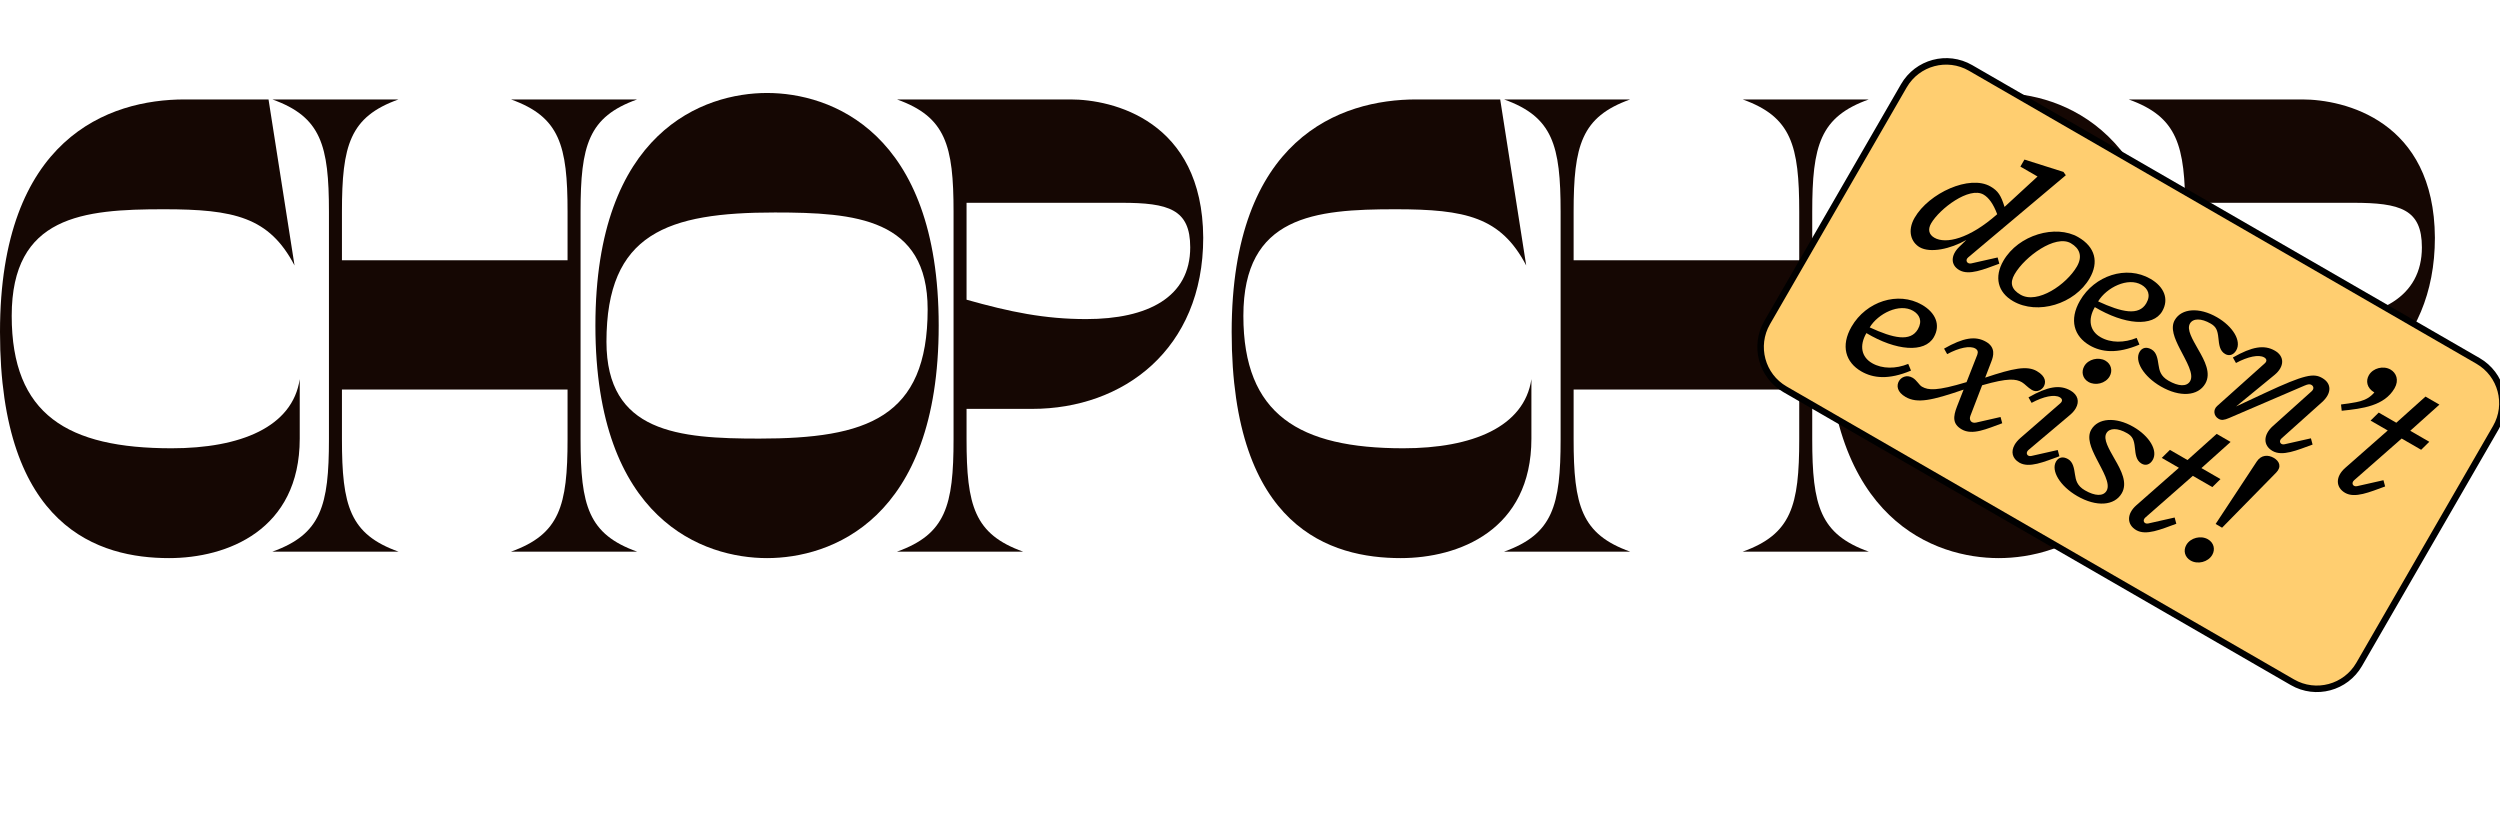
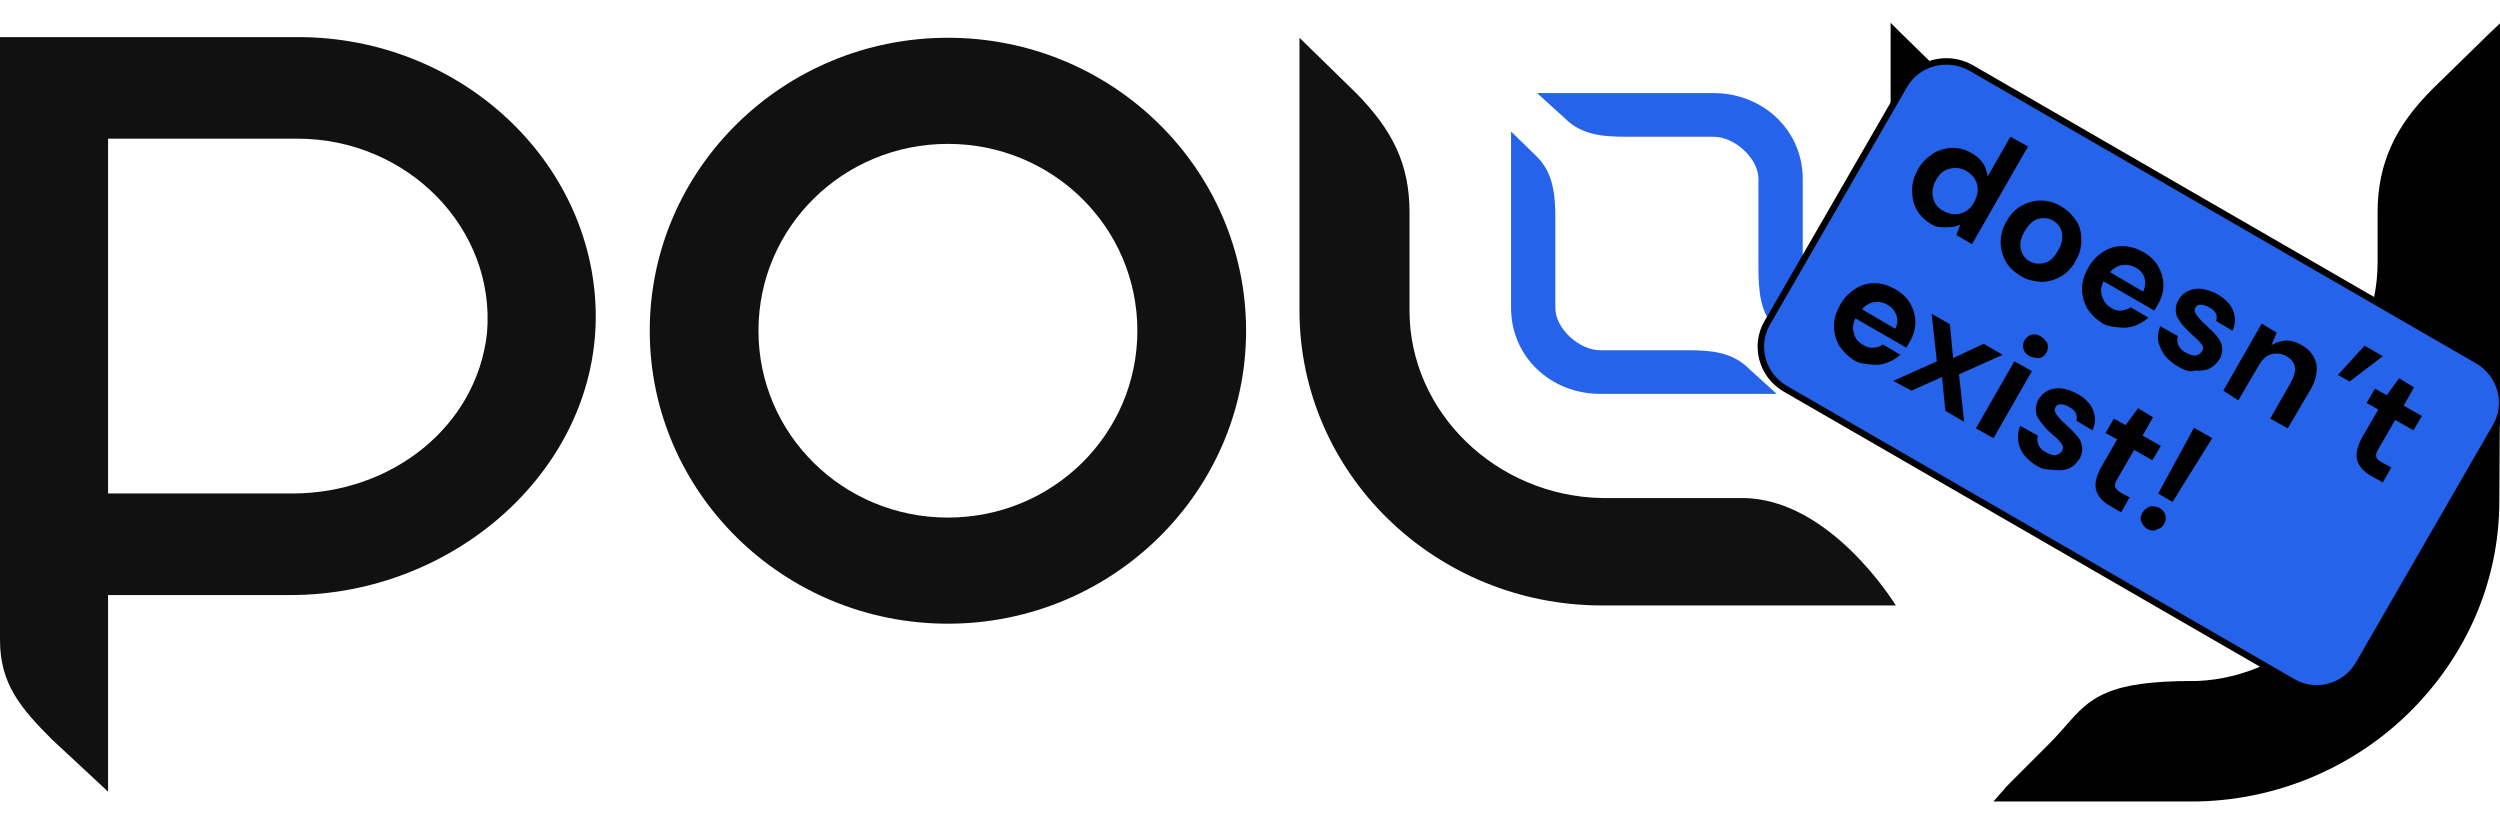
- <svg xmlns="http://www.w3.org/2000/svg" width="384" height="126" viewBox="0 0 384 126" fill="none">
-   <path d="M26.365 68.856C10.386 68.856 1.798 63.696 1.798 48.514C1.798 33.134 12.783 32.142 25.167 32.142C35.953 32.142 41.346 33.333 45.24 40.775L41.246 15.273H28.363C16.678 15.273 0 21.227 0 50.995C0 81.16 15.28 85.725 25.966 85.725C34.854 85.725 46.039 81.458 46.039 67.368V58.239C44.941 65.582 36.951 68.856 26.365 68.856Z" fill="#150703" />
-   <path d="M89.175 67.467V32.539C89.175 22.318 90.373 17.952 97.863 15.273H78.489C85.979 17.952 87.177 22.318 87.177 32.539V39.981H52.523V32.539C52.523 22.318 53.721 17.952 61.212 15.273H41.837C49.327 17.952 50.526 22.318 50.526 32.539V67.467C50.526 77.688 49.327 82.054 41.837 84.733H61.212C53.721 82.054 52.523 77.688 52.523 67.467V59.827H87.177V67.467C87.177 77.688 85.979 82.054 78.489 84.733H97.863C90.373 82.054 89.175 77.688 89.175 67.467Z" fill="#150703" />
-   <path d="M117.819 14.281C108.132 14.281 91.454 20.135 91.454 50.003C91.454 79.97 108.132 85.725 117.819 85.725C127.506 85.725 144.184 79.97 144.184 50.003C144.184 20.135 127.506 14.281 117.819 14.281ZM116.621 67.368C104.237 67.368 93.152 66.475 93.152 52.484C93.152 35.813 102.539 32.638 119.018 32.638C131.401 32.638 142.487 33.531 142.487 47.522C142.487 64.192 133.099 67.368 116.621 67.368Z" fill="#150703" />
-   <path d="M184.815 36.508C184.716 18.448 170.834 15.273 164.442 15.273H137.777C145.267 17.952 146.466 22.318 146.466 32.539V67.467C146.466 77.688 145.267 82.054 137.777 84.733H157.152C149.662 82.054 148.463 77.688 148.463 67.467V62.803H158.55C172.532 62.803 184.815 53.674 184.815 36.508ZM182.818 37.996C182.818 45.637 176.327 49.011 166.839 49.011C160.447 49.011 155.154 47.919 148.463 46.034V31.149H172.232C179.522 31.149 182.818 32.142 182.818 37.996Z" fill="#150703" />
-   <path d="M215.55 68.856C199.571 68.856 190.982 63.696 190.982 48.514C190.982 33.134 201.968 32.142 214.352 32.142C225.137 32.142 230.53 33.333 234.425 40.775L230.43 15.273H217.547C205.863 15.273 189.185 21.227 189.185 50.995C189.185 81.16 204.465 85.725 215.15 85.725C224.039 85.725 235.224 81.458 235.224 67.368V58.239C234.126 65.582 226.136 68.856 215.55 68.856Z" fill="#150703" />
-   <path d="M278.359 67.467V32.539C278.359 22.318 279.558 17.952 287.048 15.273H267.674C275.164 17.952 276.362 22.318 276.362 32.539V39.981H241.708V32.539C241.708 22.318 242.906 17.952 250.396 15.273H231.022C238.512 17.952 239.71 22.318 239.71 32.539V67.467C239.71 77.688 238.512 82.054 231.022 84.733H250.396C242.906 82.054 241.708 77.688 241.708 67.467V59.827H276.362V67.467C276.362 77.688 275.164 82.054 267.674 84.733H287.048C279.558 82.054 278.359 77.688 278.359 67.467Z" fill="#150703" />
-   <path d="M307.004 14.281C297.317 14.281 280.639 20.135 280.639 50.003C280.639 79.97 297.317 85.725 307.004 85.725C316.691 85.725 333.369 79.97 333.369 50.003C333.369 20.135 316.691 14.281 307.004 14.281ZM305.805 67.368C293.422 67.368 282.336 66.475 282.336 52.484C282.336 35.813 291.724 32.638 308.202 32.638C320.586 32.638 331.671 33.531 331.671 47.522C331.671 64.192 322.284 67.368 305.805 67.368Z" fill="#150703" />
-   <path d="M374 36.508C373.9 18.448 360.018 15.273 353.627 15.273H326.962C334.452 17.952 335.65 22.318 335.65 32.539V67.467C335.65 77.688 334.452 82.054 326.962 84.733H346.336C338.846 82.054 337.648 77.688 337.648 67.467V62.803H347.735C361.716 62.803 374 53.674 374 36.508ZM372.003 37.996C372.003 45.637 365.511 49.011 356.024 49.011C349.632 49.011 344.339 47.919 337.648 46.034V31.149H361.417C368.707 31.149 372.003 32.142 372.003 37.996Z" fill="#150703" />
-   <rect x="296.183" y="6.683" width="105" height="57" rx="7.5" transform="rotate(30 296.183 6.68301)" fill="#FFCE70" stroke="black" />
-   <path d="M294.864 37.976C296.485 38.912 299.6 38.248 302.025 36.856L300.924 37.932C299.612 39.216 299.592 40.706 300.943 41.486C302.452 42.357 304.701 41.374 307.094 40.504L306.837 39.545L302.799 40.456C302.173 40.605 301.779 39.987 302.306 39.541L317.31 26.918L316.945 26.406L310.955 24.509L310.331 25.59L312.965 27.111L307.898 31.781C307.351 30.024 306.915 29.322 305.744 28.646C302.524 26.787 296.271 29.662 294.087 33.445C292.891 35.516 293.603 37.248 294.864 37.976ZM297.118 36.515C296.285 36.034 296.076 35.253 296.622 34.307C297.909 32.078 302.462 28.612 304.668 29.886C305.456 30.341 306.168 31.293 306.77 32.901C302.477 36.697 298.874 37.529 297.118 36.515Z" fill="black" />
-   <path d="M309.213 46.26C312.973 48.431 318.679 46.712 320.98 42.727C322.384 40.295 321.872 37.958 319.215 36.424C315.77 34.435 310.036 36.047 307.722 40.055C306.279 42.555 306.849 44.895 309.213 46.26ZM310.356 45.269C308.96 44.463 308.671 43.456 309.438 42.127C311.024 39.38 315.712 35.992 318.076 37.357C319.45 38.15 319.912 39.378 319.015 40.931C317.416 43.701 312.945 46.764 310.356 45.269Z" fill="black" />
-   <path d="M320.981 53.055C322.783 54.095 325.164 54.389 328.618 52.931L328.191 51.903C326.304 52.675 324.217 52.702 322.641 51.791C320.998 50.843 320.647 49.109 321.765 47.173C326.32 49.892 330.701 50.26 332.118 47.806C333.21 45.914 332.38 44.024 330.308 42.828C326.615 40.696 321.719 42.312 319.483 46.185C317.78 49.135 318.572 51.664 320.981 53.055ZM322.272 46.295C323.565 44.159 326.843 42.538 328.937 43.748C329.927 44.319 330.403 45.315 329.675 46.576C328.531 48.557 325.899 47.968 322.272 46.295Z" fill="black" />
-   <path d="M331.906 59.362C334.834 61.052 337.618 60.858 338.736 58.922C339.659 57.323 338.654 55.422 337.662 53.709C336.757 52.105 335.844 50.618 336.377 49.695C336.845 48.884 338.093 48.854 339.557 49.699C340.39 50.18 340.626 50.707 340.75 51.949C340.855 52.91 340.925 53.881 341.781 54.375C342.411 54.739 343.077 54.523 343.493 53.803C344.325 52.361 342.967 50.137 340.535 48.733C337.788 47.147 335.085 47.357 334.045 49.158C333.33 50.397 334.026 52 334.828 53.574C335.829 55.532 337.03 57.457 336.406 58.538C335.886 59.438 334.586 59.349 333.078 58.477C331.839 57.763 331.682 56.891 331.547 56.033C331.406 55.081 331.265 54.129 330.477 53.674C329.712 53.232 329.027 53.377 328.637 54.053C327.831 55.449 329.227 57.815 331.906 59.362Z" fill="black" />
-   <path d="M349.063 69.268C350.571 70.139 352.82 69.155 355.214 68.286L354.957 67.327L350.919 68.237C350.292 68.386 349.943 67.795 350.448 67.336L356.665 61.768C358.168 60.414 358.165 58.911 356.701 58.066C355.395 57.312 354.069 57.477 347.861 60.378L343.463 62.432L349.392 57.569C350.901 56.308 350.937 54.738 349.428 53.867C347.784 52.918 345.925 53.226 342.97 54.912L343.444 55.756C345.274 54.771 346.949 54.417 347.782 54.898C348.165 55.119 348.26 55.474 347.842 55.834L340.567 62.351C339.903 62.929 340.009 63.89 340.774 64.332C341.202 64.579 341.612 64.545 342.413 64.198L353.951 59.24C354.549 58.985 354.794 58.977 355.042 59.12C355.357 59.302 355.484 59.705 355.089 60.078L349.106 65.45C347.603 66.804 347.599 68.423 349.063 69.268Z" fill="black" />
-   <path d="M359.685 63.091C362.873 62.77 366.242 62.343 367.802 59.641C368.53 58.38 368.061 57.269 367.182 56.762C366.102 56.138 364.507 56.508 363.857 57.634C363.363 58.49 363.529 59.606 364.7 60.282C363.422 61.767 361.92 61.77 359.58 62.13L359.685 63.091Z" fill="black" />
-   <path d="M360.205 75.701C361.714 76.572 363.963 75.588 366.356 74.719L366.099 73.76L362.061 74.671C361.434 74.819 361.086 74.228 361.591 73.769L368.895 67.358L371.889 69.087L373.14 67.857L370.213 66.167L374.694 62.15L372.555 60.914L368.073 64.932L365.371 63.372L364.121 64.602L366.756 66.123L360.225 71.87C358.7 73.211 358.741 74.856 360.205 75.701Z" fill="black" />
-   <path d="M285.895 57.046C287.696 58.086 290.078 58.381 293.532 56.922L293.105 55.895C291.218 56.667 289.131 56.693 287.555 55.783C285.911 54.834 285.561 53.101 286.679 51.164C291.233 53.884 295.614 54.252 297.031 51.797C298.123 49.906 297.293 48.016 295.222 46.82C291.529 44.688 286.633 46.304 284.397 50.177C282.694 53.127 283.486 55.655 285.895 57.046ZM287.186 50.286C288.479 48.151 291.756 46.53 293.85 47.739C294.841 48.311 295.317 49.307 294.589 50.568C293.445 52.549 290.813 51.96 287.186 50.286Z" fill="black" />
-   <path d="M312.857 57.001C311.348 56.13 309.237 56.563 304.922 58.005L305.875 55.522C306.192 54.714 306.575 53.374 305.066 52.503C303.422 51.554 301.564 51.862 298.608 53.548L299.082 54.392C300.912 53.407 302.587 53.053 303.42 53.535C303.758 53.73 303.879 54.04 303.713 54.484L302.062 58.695C297.483 60.074 296.197 59.962 295.206 59.39C294.756 59.13 294.427 58.4 293.774 58.023C292.851 57.489 292.007 57.963 291.682 58.526C291.279 59.224 291.371 60.208 292.7 60.975C294.501 62.015 296.78 61.499 301.609 59.844L300.604 62.416C299.971 64.032 299.905 65.135 301.323 65.954C302.967 66.903 305.149 65.881 307.542 65.011L307.285 64.052L303.518 64.909C302.798 65.064 302.388 64.527 302.662 63.844L304.456 59.176C308.45 58.03 309.653 58.184 310.576 58.717C311.026 58.977 311.459 59.527 312.112 59.904C312.9 60.359 313.654 59.833 313.914 59.383C314.278 58.752 314.276 57.82 312.857 57.001Z" fill="black" />
-   <path d="M320.783 58.665C321.841 59.276 323.401 58.916 324.038 57.812C324.532 56.957 324.291 55.917 323.39 55.397C322.332 54.786 320.76 55.169 320.149 56.228C319.642 57.106 319.882 58.145 320.783 58.665ZM310.173 71.063C311.681 71.934 313.93 70.951 316.324 70.081L316.067 69.122L312.028 70.033C311.402 70.182 311.053 69.59 311.558 69.131L318 63.694C318.356 63.389 318.645 63.045 318.84 62.707C319.425 61.694 319.184 60.654 318.036 59.992C316.392 59.042 314.533 59.35 311.578 61.037L312.052 61.88C313.881 60.895 315.557 60.542 316.39 61.023C316.773 61.244 316.868 61.599 316.45 61.958L310.306 67.297C309.936 67.624 309.648 67.968 309.453 68.306C308.842 69.364 309.069 70.426 310.173 71.063Z" fill="black" />
-   <path d="M319.076 76.203C322.003 77.893 324.787 77.699 325.905 75.763C326.828 74.164 325.824 72.263 324.831 70.55C323.926 68.946 323.013 67.459 323.546 66.535C324.014 65.725 325.263 65.695 326.726 66.54C327.559 67.021 327.796 67.548 327.919 68.79C328.024 69.751 328.094 70.722 328.95 71.216C329.58 71.58 330.246 71.364 330.662 70.643C331.494 69.202 330.136 66.978 327.704 65.573C324.957 63.987 322.254 64.198 321.214 65.999C320.499 67.238 321.195 68.84 321.997 70.415C322.998 72.373 324.199 74.297 323.575 75.378C323.055 76.279 321.756 76.189 320.247 75.318C319.008 74.603 318.851 73.732 318.716 72.874C318.575 71.921 318.435 70.969 317.646 70.514C316.881 70.073 316.197 70.218 315.807 70.893C315.001 72.289 316.396 74.656 319.076 76.203Z" fill="black" />
-   <path d="M328.131 81.431C329.64 82.302 331.889 81.319 334.282 80.45L334.025 79.491L329.987 80.401C329.361 80.55 329.012 79.958 329.517 79.499L336.821 73.089L339.816 74.818L341.066 73.588L338.139 71.898L342.62 67.88L340.481 66.645L336 70.663L333.298 69.103L332.047 70.333L334.682 71.854L328.152 77.6C326.627 78.942 326.668 80.587 328.131 81.431Z" fill="black" />
-   <path d="M340.32 80.483L341.311 81.055L349.624 72.585C350.505 71.682 350.103 70.82 349.247 70.326C348.391 69.832 347.33 69.849 346.652 70.869L340.32 80.483ZM336.477 86.1C337.558 86.724 339.153 86.354 339.803 85.228C340.297 84.372 340.043 83.355 339.142 82.835C338.062 82.211 336.467 82.581 335.817 83.707C335.323 84.563 335.576 85.58 336.477 86.1Z" fill="black" />
+ <svg xmlns="http://www.w3.org/2000/svg" version="1.1" id="Layer_1" x="0px" y="0px" viewBox="0 0 384 126" style="enable-background:new 0 0 384 126;" xml:space="preserve">
+   <style type="text/css">
+ 	.st0{fill:#111111;}
+ 	.st1{fill:#2563EB;}
+ 	.st2{fill:#2563EB;stroke:#000000;}
+ </style>
+   <g>
+     <path class="st0" d="M199.6,47.7c0,25,20.8,45.3,46.5,45.3h45.1c0,0-10-16.5-23.6-16.5c-13.6,0-21.5,0-21.5,0   c-16.3-0.3-29.6-13.2-29.6-28.8V32.6c0-7.4-2.6-12.6-8.2-18.3l-8.7-8.5V47.7z" />
+     <path d="M382.4,5.1l-8.7,8.5l0,0l0,0c-2.9,2.9-5,5.7-6.4,8.8c-1.4,3.1-2.1,6.4-2.1,10.2v7.7c0,14.9-12.4,27.2-28,27.8   c-15.5-0.6-28-13-28-27.8v-7.7c0-3.8-0.7-7.1-2.1-10.2c-1.4-3.1-3.5-5.9-6.4-8.8l0,0l0,0L292,5.1l-0.7,0.7h0l0.7-0.7l-1.6-1.6v2.2   v34.6c0,12.7,5.2,24.1,13.7,32.5c8.5,8.3,20.1,13.6,33,13.7l0,0l0,0c10.4-0.1,20-3.6,27.8-9.2c-0.3,14.3-12.9,26.7-27.4,27.3v0   l-0.6,0c-6.5,0-10.5,0.6-13.3,1.8c-2.9,1.2-4.5,3-6.4,5.2c-0.8,0.9-1.6,1.8-2.7,2.9c-3.1,3.1-4.8,4.8-5.8,5.8   c-0.5,0.5-0.8,0.8-0.9,1c-0.1,0.1-0.1,0.1-0.2,0.2c0,0,0,0,0,0c0,0,0,0,0,0c0,0,0,0,0,0c0,0,0,0,0,0c0,0,0,0,0,0v0l-1.4,1.6h2.1h28   h0.7h0.7l0,0c12.6-0.3,24.1-5.5,32.4-13.7c8.5-8.4,13.8-19.8,13.8-32.5h0l0.2-34.9h0c0-0.5,0-1,0-1.5V5.7V3.5L382.4,5.1z    M337,105.6L337,105.6L337,105.6L337,105.6z M365.7,76.8l0.2,0v0L365.7,76.8L365.7,76.8z M337.6,105.6L337.6,105.6L337.6,105.6   L337.6,105.6z M307.7,121.6L307.7,121.6C307.7,121.5,307.7,121.5,307.7,121.6z M307.9,121.7C307.9,121.7,307.9,121.7,307.9,121.7   L307.9,121.7z M382.8,76.8L382.8,76.8L382.8,76.8L382.8,76.8z M383,41.8L383,41.8L383,41.8L383,41.8z" />
+     <path class="st0" d="M45.8,5.7H0v92.6c0,6.7,3.1,10.4,8,15.3l8.6,8V91.4h28c25.5,0,47.4-19.7,46.9-43.6C91,24.7,70.7,5.7,45.8,5.7z    M44.9,75.8H16.6V21.3h29.1c16.9,0,30.5,13.8,29.1,29.9C73.2,65.5,60.2,75.8,44.9,75.8z" />
+     <path class="st0" d="M145.6,95.8c25.2,0,45.8-20.2,45.8-45c0-24.8-20.5-45-45.8-45s-45.8,20.2-45.8,45   C99.8,75.6,120.3,95.8,145.6,95.8z M145.6,22.1c16.1,0,29.1,12.8,29.1,28.7s-13,28.7-29.1,28.7s-29.1-12.8-29.1-28.7   S129.5,22.1,145.6,22.1z" />
+     <path class="st1" d="M232.1,47.3c0,7.5,6.1,13.2,13.7,13.2h27.1l-4.3-3.9c-2.5-2.5-5.7-2.8-9.3-2.8h-13.5c-3.2,0-6.9-3.3-6.9-6.5   V33.6c0-3.6-0.3-7-2.8-9.5l-4-3.9V47.3z" />
+     <path class="st1" d="M276.9,27.5c0-7.5-6.1-13.2-13.7-13.2h-27.1l4.3,3.9c2.5,2.5,5.7,2.8,9.3,2.8h13.5c3.2,0,6.9,3.3,6.9,6.5v13.7   c0,3.6,0.3,7,2.8,9.5l4,3.9V27.5z" />
+   </g>
+   <path class="st2" d="M302.7,10.4l77.9,45c3.6,2.1,4.8,6.7,2.7,10.2l-21,36.4c-2.1,3.6-6.7,4.8-10.2,2.7l-77.9-45  c-3.6-2.1-4.8-6.7-2.7-10.2l21-36.4C294.5,9.6,299.1,8.4,302.7,10.4z" />
+   <g>
+     <path d="M296.6,34.4c-1-0.6-1.7-1.3-2.2-2.2c-0.5-0.9-0.7-1.9-0.7-3c0-1.1,0.3-2.1,0.9-3.2s1.4-1.8,2.3-2.4   c0.9-0.6,1.9-0.8,2.9-0.9c1,0,2,0.2,3,0.8c0.8,0.4,1.4,1,1.8,1.6c0.4,0.6,0.6,1.3,0.7,2l3.5-6.1l2.7,1.5l-8.6,15l-2.4-1.4l0.6-1.6   c-0.6,0.3-1.3,0.4-2,0.4S297.5,35,296.6,34.4z M298.5,32.4c0.9,0.5,1.7,0.6,2.6,0.4s1.6-0.8,2.1-1.7c0.5-0.9,0.7-1.8,0.5-2.7   c-0.2-0.9-0.8-1.6-1.6-2.1c-0.8-0.5-1.7-0.6-2.6-0.4c-0.9,0.2-1.6,0.8-2.1,1.7c-0.5,0.9-0.7,1.8-0.5,2.7   C297.1,31.3,297.7,32,298.5,32.4z" />
+     <path d="M310.4,42.4c-1-0.6-1.8-1.3-2.3-2.2c-0.5-0.9-0.8-1.9-0.8-3c0-1.1,0.3-2.2,0.9-3.2c0.6-1.1,1.4-1.9,2.3-2.4   c0.9-0.5,1.9-0.8,3-0.8c1.1,0,2.1,0.3,3.1,0.9c1,0.6,1.7,1.3,2.3,2.2s0.8,1.9,0.8,3c0,1.1-0.3,2.2-0.9,3.2   c-0.6,1.1-1.4,1.9-2.3,2.4c-0.9,0.5-1.9,0.8-3,0.8C312.4,43.2,311.3,43,310.4,42.4z M311.7,40.1c0.7,0.4,1.4,0.5,2.3,0.3   c0.8-0.2,1.5-0.8,2.1-1.9c0.6-1,0.8-1.9,0.6-2.8s-0.7-1.4-1.3-1.8c-0.7-0.4-1.5-0.5-2.3-0.3c-0.8,0.2-1.5,0.9-2.1,1.9   c-0.6,1-0.8,1.9-0.6,2.8C310.6,39.1,311,39.7,311.7,40.1z" />
+     <path d="M323,49.7c-1-0.6-1.8-1.4-2.4-2.3c-0.5-0.9-0.8-1.9-0.8-3c0-1.1,0.3-2.1,0.9-3.2c0.6-1.1,1.4-1.9,2.3-2.5   c0.9-0.6,1.9-0.9,3-0.9c1.1,0,2.1,0.3,3.2,0.9c1,0.6,1.8,1.3,2.3,2.2s0.8,1.8,0.8,2.9s-0.3,2-0.8,2.9c-0.1,0.2-0.2,0.3-0.3,0.5   s-0.2,0.3-0.3,0.5l-7.8-4.5c-0.4,0.8-0.5,1.6-0.2,2.4s0.7,1.3,1.4,1.7c0.5,0.3,1.1,0.5,1.6,0.4s1-0.2,1.4-0.5l2.7,1.6   c-0.6,0.5-1.2,0.9-2,1.2c-0.8,0.3-1.6,0.4-2.4,0.3S323.9,50.2,323,49.7z M328,41.1c-0.7-0.4-1.3-0.5-2-0.4   c-0.7,0.1-1.4,0.5-1.9,1.1l5.1,3c0.3-0.7,0.4-1.4,0.2-2.1C329.2,42,328.7,41.4,328,41.1z" />
+     <path d="M334.7,56.4c-0.9-0.5-1.6-1.1-2.2-1.8c-0.5-0.7-0.8-1.4-1-2.2c-0.1-0.8,0-1.5,0.3-2.3l2.7,1.5c-0.1,0.5-0.1,0.9,0.1,1.4   c0.2,0.5,0.6,0.9,1.2,1.2s1.1,0.5,1.5,0.4c0.4-0.1,0.7-0.3,0.9-0.6c0.3-0.4,0.2-0.9-0.1-1.2c-0.3-0.4-0.7-0.8-1.4-1.4   c-0.4-0.4-0.8-0.7-1.1-1.1c-0.4-0.4-0.7-0.8-1-1.3c-0.3-0.4-0.4-0.9-0.4-1.4c0-0.5,0.1-1,0.4-1.5c0.5-0.9,1.3-1.5,2.4-1.7   s2.3,0.1,3.6,0.8c1.2,0.7,2,1.5,2.4,2.5c0.4,1,0.4,2-0.1,3.1l-2.5-1.5c0.3-0.9-0.1-1.6-1.1-2.1c-0.5-0.3-0.9-0.4-1.3-0.4   s-0.7,0.2-0.8,0.5c-0.2,0.3-0.1,0.7,0.2,1.1c0.3,0.4,0.7,0.9,1.3,1.4c0.6,0.6,1.2,1.1,1.7,1.7s0.8,1.1,0.9,1.7c0.1,0.6,0,1.3-0.4,2   c-0.4,0.6-0.9,1.1-1.5,1.4c-0.6,0.3-1.4,0.4-2.2,0.3C336.4,57.2,335.6,56.9,334.7,56.4z" />
+     <path d="M341.5,60l5.9-10.3l2.3,1.4l-0.8,1.9c0.7-0.4,1.4-0.6,2.2-0.7c0.8,0,1.6,0.2,2.4,0.7c1.3,0.7,2,1.7,2.3,2.9   c0.2,1.2-0.1,2.6-1,4.1l-3.4,5.8l-2.7-1.5l3.2-5.6c0.5-0.9,0.7-1.7,0.6-2.3c-0.1-0.7-0.5-1.2-1.3-1.7c-0.7-0.4-1.5-0.5-2.3-0.3   s-1.4,0.8-2,1.8l-3.1,5.3L341.5,60z" />
+     <path d="M359.1,57.6l4.1-4.5l2.8,1.6l-5.1,3.9L359.1,57.6z" />
+     <path d="M364.2,73.1c-1.1-0.6-1.8-1.4-2.1-2.3c-0.3-0.9-0.1-2,0.6-3.4l2.6-4.5l-1.8-1l1.3-2.2l1.8,1l1.9-2.6l2.3,1.4l-1.6,2.8   l2.8,1.6l-1.3,2.2l-2.8-1.6l-2.6,4.5c-0.3,0.5-0.4,0.9-0.3,1.2c0.1,0.3,0.4,0.6,1,0.9l1.3,0.7l-1.3,2.3L364.2,73.1z" />
+     <path d="M284.9,55.4c-1-0.6-1.8-1.4-2.4-2.3c-0.5-0.9-0.8-1.9-0.8-3c0-1.1,0.3-2.1,0.9-3.2c0.6-1.1,1.4-1.9,2.3-2.5   c0.9-0.6,1.9-0.9,3-0.9c1.1,0,2.1,0.3,3.2,0.9c1,0.6,1.8,1.3,2.3,2.2c0.5,0.9,0.8,1.8,0.8,2.9c0,1-0.3,2-0.8,2.9   c-0.1,0.2-0.2,0.3-0.3,0.5c-0.1,0.2-0.2,0.3-0.3,0.5l-7.8-4.5c-0.4,0.8-0.5,1.6-0.2,2.4c0.2,0.8,0.7,1.3,1.4,1.7   c0.5,0.3,1.1,0.5,1.6,0.4c0.5,0,1-0.2,1.4-0.5l2.7,1.6c-0.6,0.5-1.2,0.9-2,1.2c-0.8,0.3-1.6,0.4-2.4,0.3S285.7,55.9,284.9,55.4z    M289.9,46.8c-0.7-0.4-1.3-0.5-2-0.4c-0.7,0.1-1.4,0.5-1.9,1.1l5.1,3c0.4-0.7,0.4-1.4,0.2-2.1C291,47.7,290.6,47.2,289.9,46.8z" />
+     <path d="M290.8,58.5l6.7-3l-0.8-7.3l2.8,1.6l0.5,5.2l4.7-2.2l2.9,1.7l-6.7,3l0.8,7.3l-2.9-1.7l-0.5-5.2l-4.7,2.1L290.8,58.5z" />
+     <path d="M303.5,65.8l5.9-10.3l2.7,1.5l-5.9,10.3L303.5,65.8z M311.7,54.7c-0.5-0.3-0.8-0.7-0.9-1.1c-0.1-0.5-0.1-0.9,0.2-1.4   c0.3-0.4,0.6-0.7,1.1-0.8s1,0,1.4,0.3c0.5,0.3,0.8,0.7,1,1.1c0.1,0.5,0.1,0.9-0.2,1.4s-0.6,0.7-1.1,0.8   C312.7,55,312.2,54.9,311.7,54.7z" />
+     <path d="M313.1,71.7c-0.9-0.5-1.6-1.1-2.2-1.8c-0.5-0.7-0.8-1.4-0.9-2.2c-0.1-0.8,0-1.5,0.3-2.3l2.7,1.5c-0.1,0.5-0.1,0.9,0.1,1.4   c0.2,0.5,0.6,0.9,1.2,1.2s1.1,0.5,1.5,0.4s0.7-0.3,0.9-0.6c0.3-0.4,0.2-0.9-0.1-1.2c-0.3-0.4-0.7-0.9-1.4-1.4   c-0.4-0.4-0.8-0.7-1.1-1.1s-0.7-0.8-1-1.3c-0.3-0.4-0.4-0.9-0.4-1.4c0-0.5,0.1-1,0.4-1.5c0.5-0.9,1.3-1.5,2.4-1.7   c1.1-0.2,2.3,0.1,3.6,0.8c1.2,0.7,2,1.5,2.4,2.5s0.4,2-0.1,3.1l-2.5-1.5c0.3-0.8-0.1-1.6-1.1-2.1c-0.5-0.3-0.9-0.4-1.3-0.4   c-0.4,0-0.7,0.2-0.8,0.5c-0.2,0.3-0.1,0.7,0.2,1.1s0.7,0.9,1.3,1.4c0.6,0.6,1.2,1.1,1.7,1.7c0.5,0.5,0.8,1.1,0.9,1.7   c0.1,0.6,0,1.3-0.4,2c-0.4,0.6-0.9,1.1-1.5,1.4s-1.4,0.4-2.2,0.3S314,72.2,313.1,71.7z" />
+     <path d="M324.1,77.7c-1.1-0.6-1.8-1.4-2.1-2.3c-0.3-0.9-0.1-2,0.6-3.4l2.6-4.5l-1.8-1l1.3-2.2l1.8,1l1.9-2.6l2.3,1.4l-1.6,2.8   l2.8,1.6l-1.3,2.2l-2.8-1.6l-2.6,4.5c-0.3,0.5-0.4,0.9-0.3,1.2c0.1,0.3,0.4,0.6,0.9,0.9l1.3,0.7l-1.3,2.3L324.1,77.7z" />
+     <path d="M329.9,81.3c-0.5-0.3-0.8-0.7-1-1.2s-0.1-0.9,0.2-1.4c0.3-0.4,0.6-0.7,1.1-0.9c0.5-0.1,1,0,1.5,0.2   c0.5,0.3,0.8,0.7,0.9,1.1c0.1,0.5,0.1,0.9-0.2,1.4c-0.2,0.4-0.6,0.7-1.1,0.8C330.9,81.6,330.4,81.5,329.9,81.3z M331.5,75.8   l5.5-10.1l2.8,1.6l-6.1,9.8L331.5,75.8z" />
+   </g>
</svg>
